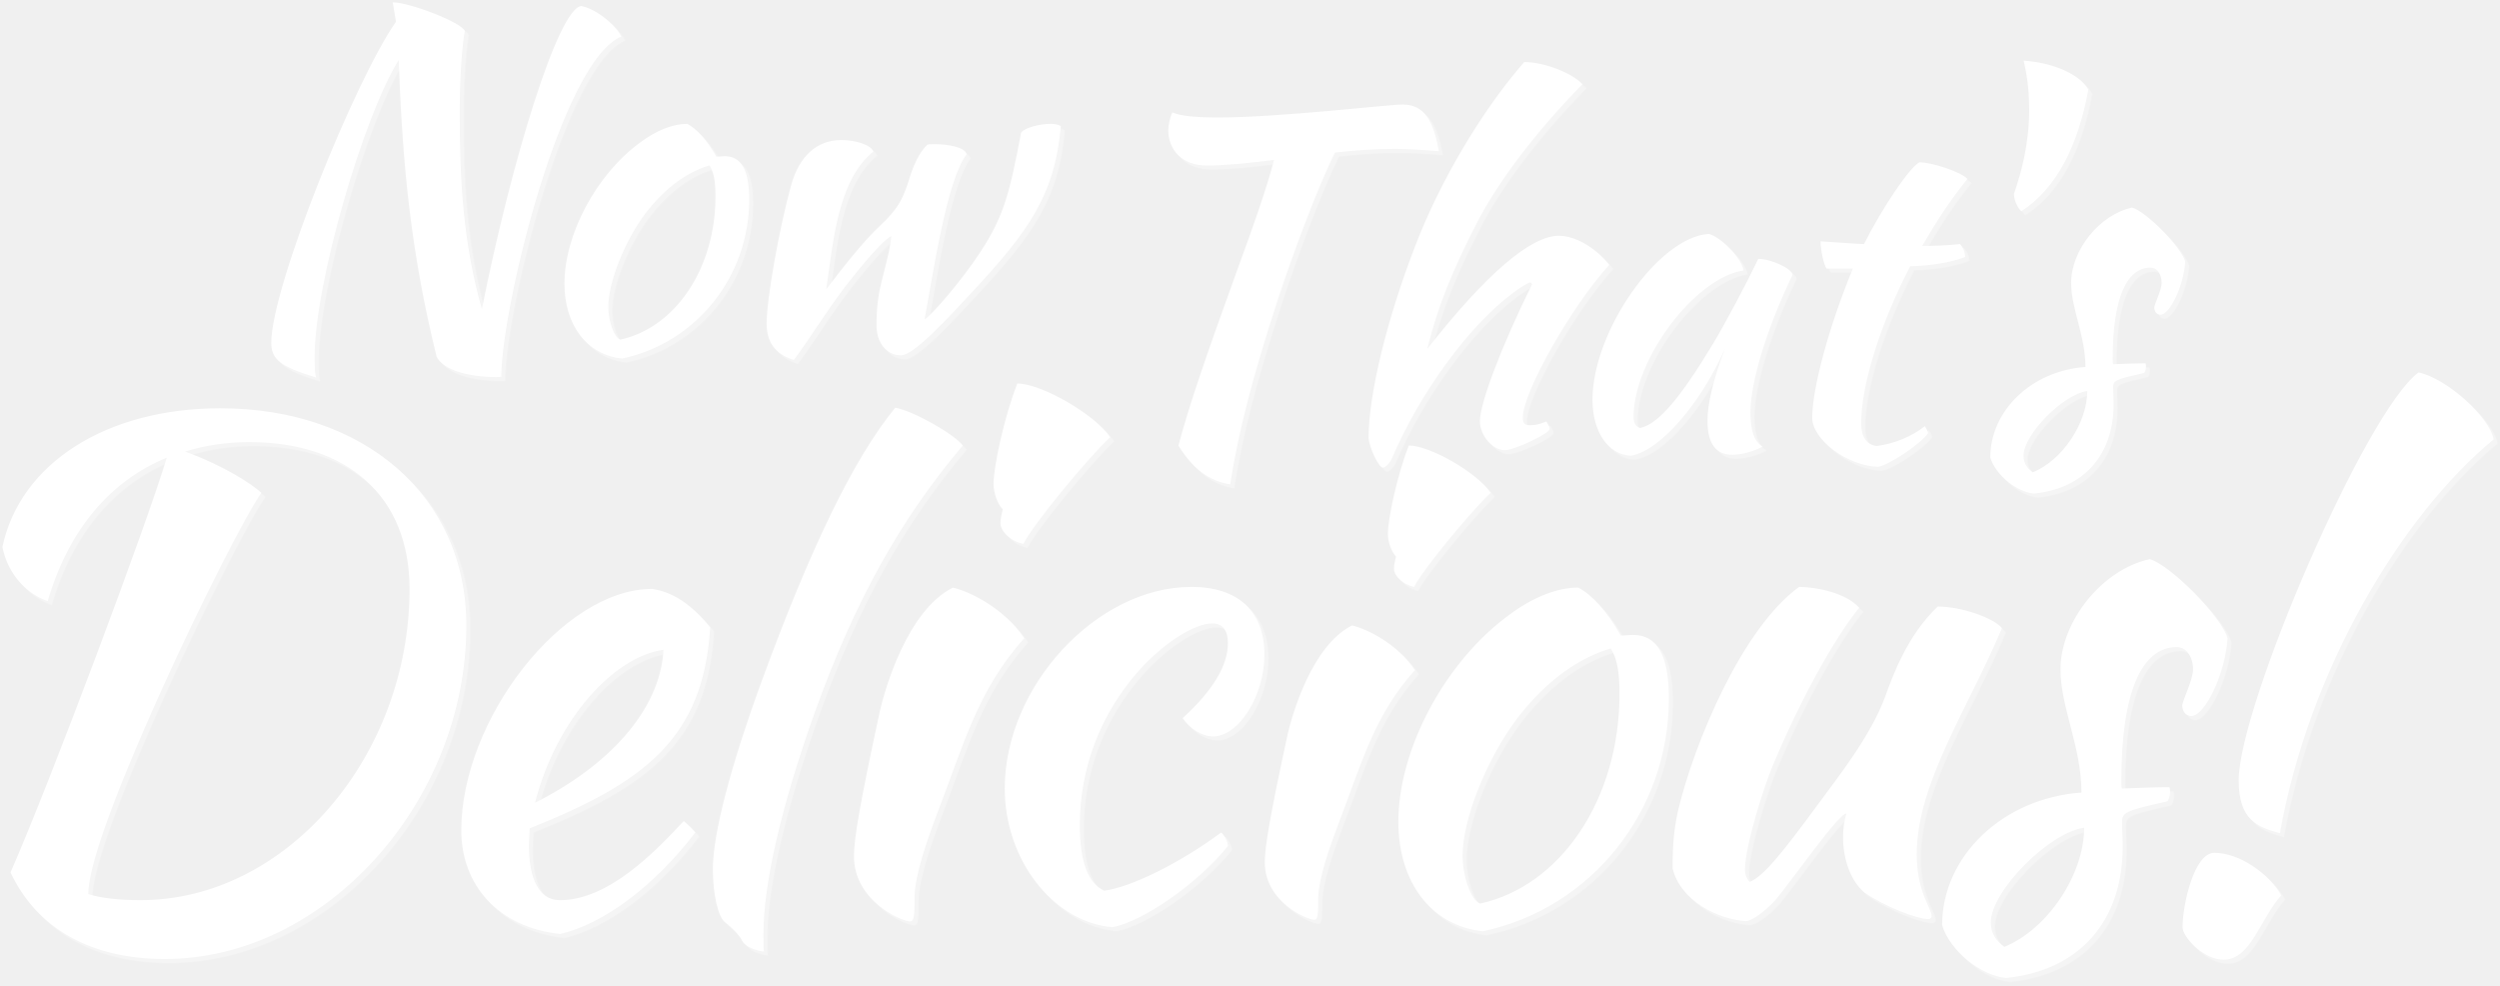
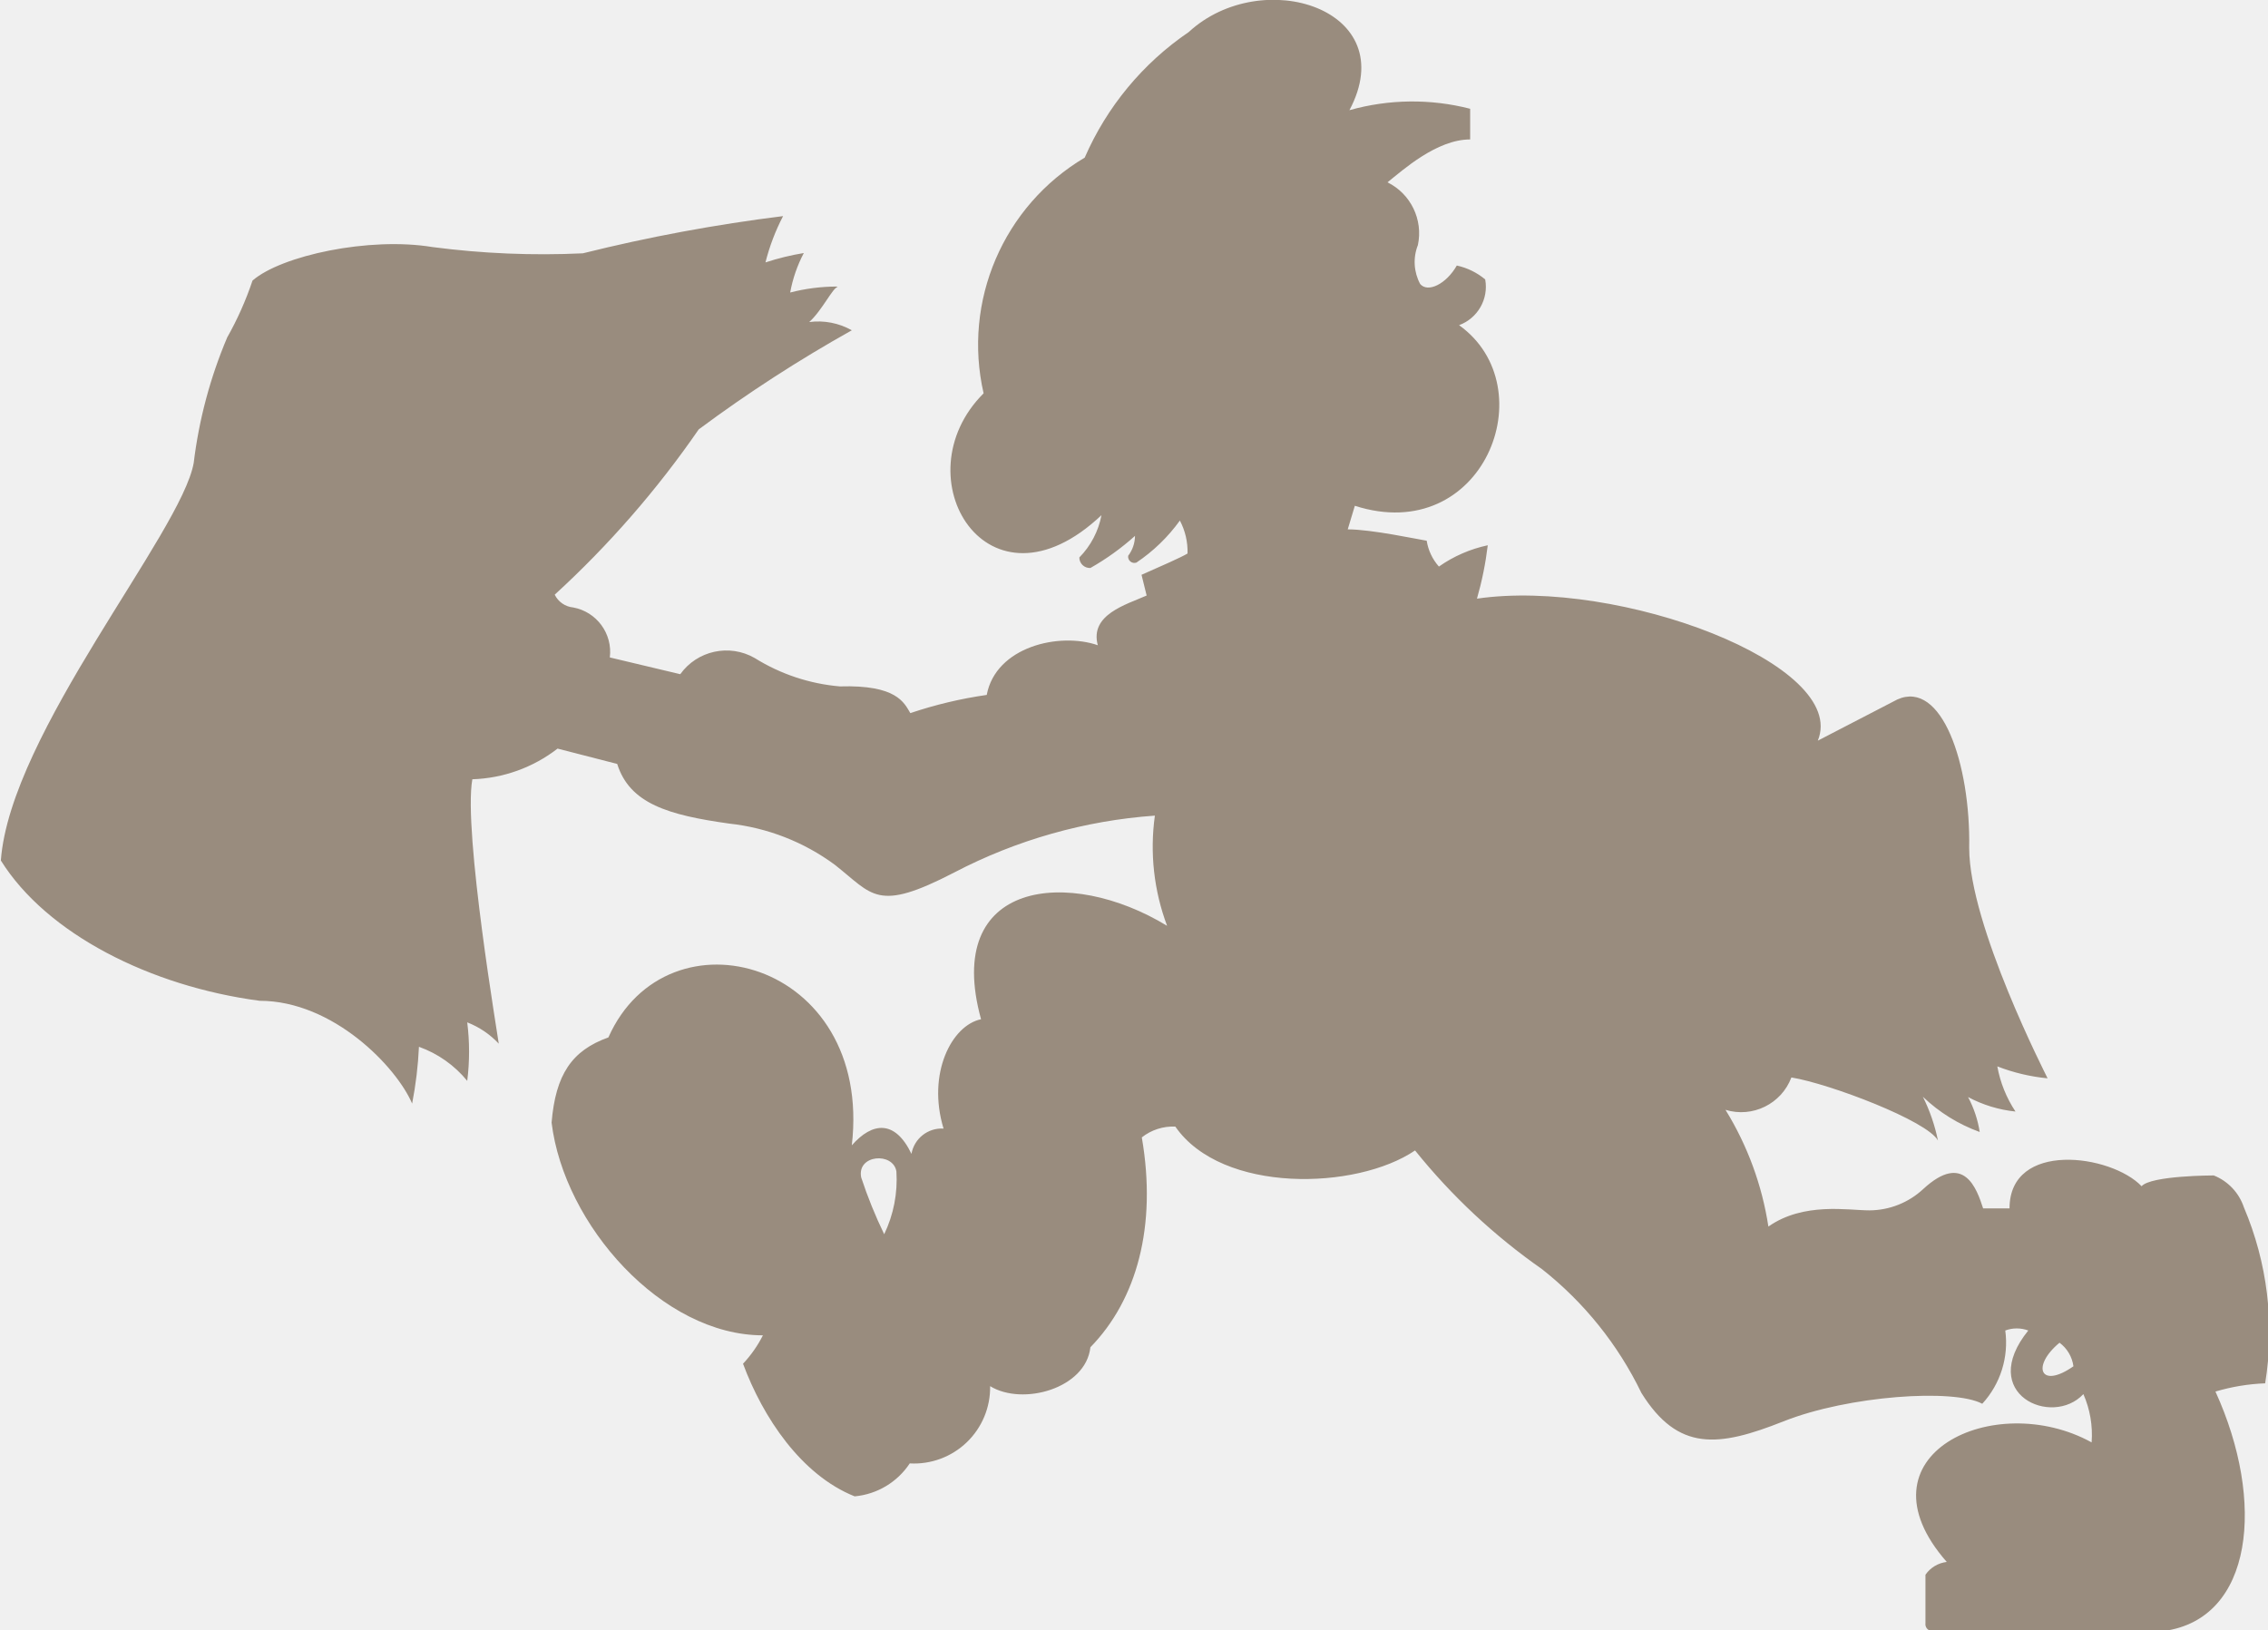
- <svg xmlns="http://www.w3.org/2000/svg" viewBox="0 0 606 239">
+ <svg xmlns="http://www.w3.org/2000/svg" id="Layer_1" data-name="Layer 1" viewBox="0 0 79.85 57.39">
  <defs>
-     <filter x="-50%" y="-50%" width="200%" height="200%" filterUnits="objectBoundingBox" id="a">
-       <feOffset dx="1" dy="1" in="SourceAlpha" result="shadowOffsetOuter1" />
-       <feColorMatrix values="0 0 0 0 1 0 0 0 0 1 0 0 0 0 1 0 0 0 0.323 0" in="shadowOffsetOuter1" result="shadowMatrixOuter1" />
-       <feMerge>
-         <feMergeNode in="shadowMatrixOuter1" />
-         <feMergeNode in="SourceGraphic" />
-       </feMerge>
-     </filter>
+     <style>.cls-1{fill:#998c7e;}</style>
  </defs>
-   <g filter="url(#a)" fill="#FFF" fill-rule="evenodd">
-     <path d="M292.595 40.128c4.368 0 10.08-.56 16.352-1.344-1.792 6.944-5.376 17.024-8.512 25.536-8.176 22.512-12.208 34.384-14.672 43.68 3.36 5.488 7.392 8.624 12.544 9.408 2.016-12.656 5.264-25.536 11.76-45.36 3.36-10.192 9.408-26.544 13.664-35.056 4.928-.56 9.856-.896 14.56-.896 2.688 0 6.832.224 10.64.56-1.232-6.832-3.248-11.312-8.736-11.312-3.92 0-29.568 3.136-44.912 3.136-5.04 0-9.072-.336-10.976-1.232-.56 1.12-1.008 3.136-1.008 4.256 0 4.816 3.36 8.624 9.296 8.624zm39.286 65.968c.112 2.352 2.464 7.28 3.472 7.28.56 0 1.68-1.12 2.128-2.128 6.72-15.792 18.592-32.144 29.232-40.096 1.568-1.232 3.92-2.688 4.368-2.688.112 0 .448.336.448.448-7.28 14.672-12.656 28.784-12.656 33.152 0 3.472 3.024 7.056 6.048 7.056 2.352 0 10.864-4.032 10.864-5.152 0-.336-.112-.672-.784-1.792-.336 0-1.68.896-3.92.896-1.456 0-1.792-.448-1.792-1.904 0-6.048 11.76-26.88 20.944-36.96-3.36-4.256-8.288-7.056-12.208-7.056-6.832 0-17.696 9.296-31.92 27.44 2.688-10.752 6.16-19.04 11.872-30.24 5.264-10.304 14.56-22.512 25.76-33.936-2.576-2.8-9.408-5.376-14.112-5.376-10.192 11.648-20.384 28.784-26.432 44.576-6.832 17.584-11.312 35.952-11.312 46.48zm94.502-43.344c-3.248 6.72-7.728 15.12-10.864 20.384-8.064 13.44-13.44 19.712-17.808 20.608-1.008-.336-1.568-1.12-1.568-2.688 0-13.776 14.672-33.6 26.656-35.504-.336-2.8-5.376-8.064-8.4-8.848-12.096.672-28.224 23.52-28.224 40.208 0 7.728 3.808 13.328 9.296 13.552 6.944-1.12 16.8-12.32 22.848-25.984-2.8 7.28-4.256 13.328-4.256 17.472 0 5.6 2.016 8.288 6.048 8.288 2.24 0 5.488-.896 7.28-2.016-2.016-1.12-2.912-4.032-2.912-8.176 0-7.616 4.144-20.832 10.192-33.376.112-1.456-5.152-3.92-8.288-3.92zm22.934 2.352c-5.712 13.776-9.856 28.896-9.856 36.176 0 5.264 8.512 11.648 15.904 11.872 2.464-.224 10.528-5.6 12.208-8.176-.112-.448-.448-1.12-.784-1.68-3.136 2.464-7.28 4.256-11.76 4.816-2.352-.336-3.696-2.128-3.696-5.488 0-9.184 4.48-23.744 11.872-38.08 5.152-.112 9.744-.896 13.328-2.24 0-1.232-.56-2.464-1.232-3.136-3.136.336-6.272.448-9.184.448 3.696-6.272 6.496-10.64 10.976-16.24-1.456-1.68-8.624-4.032-11.648-4.032-2.464 1.344-8.96 10.976-13.44 19.824-3.024-.112-6.608-.448-10.528-.672 0 2.016.784 5.712 1.456 6.608h6.384zm40.854-13.888c8.624-5.6 13.776-16.016 16.24-29.456-1.904-3.696-8.624-6.608-15.68-7.056 1.008 4.256 1.344 8.176 1.344 11.872 0 8.288-1.904 15.232-3.696 20.384 0 1.568.896 3.472 1.792 4.256zm39.734 12.208c-.896-3.472-9.52-12.208-12.88-13.104-7.84 1.68-14.784 10.304-14.784 18.256 0 6.272 3.472 12.768 3.472 20.384-12.992.896-23.072 10.528-23.072 21.952 1.232 4.144 6.384 8.4 10.64 8.736 11.984-1.232 19.264-9.296 19.264-21.728 0-1.792-.112-2.912-.112-4.032 0-1.68.56-1.904 7.504-3.472.224-.224.448-.896.448-1.456 0-.56 0-.672-.112-.896-2.352 0-4.704.112-7.84.224-.112-.224-.112-.448-.112-1.344 0-14.336 3.248-22.064 9.184-22.064 1.568 0 2.688 1.568 2.688 3.696 0 1.792-1.792 5.152-1.792 6.048.112 1.008.56 1.568 1.456 1.68 2.352 0 5.712-7.168 6.048-12.88zm-36.96 51.072c-1.456-1.008-2.24-2.352-2.24-4.032 0-5.152 9.632-14.896 15.456-15.68 0 7.728-6.048 16.8-13.216 19.712zM76.645 91.512c-.224-.896-.336-1.904-.336-5.04 0-17.808 11.872-58.352 20.384-71.904.896 25.872 3.024 46.928 9.184 71.904 1.568 3.136 7.504 4.928 14.336 4.928.448 0 1.008 0 1.456-.112-.112-.112-.112-.224-.112-.336.336-17.92 14.896-76.272 29.12-82.096-1.68-3.248-6.496-6.832-9.744-7.392-5.6.672-16.912 37.52-24.08 73.472-4.592-16.128-5.376-31.472-5.376-47.712 0-8.176.56-16.128 1.232-19.712-.672-2.016-13.328-6.944-17.472-6.944l.784 4.704c-9.856 14-30.24 64.288-30.24 77.84 0 4.032 2.352 5.824 10.864 8.4zm74.23-4.592c17.92-3.808 30.8-19.824 30.8-38.528 0-7.168-1.904-10.528-5.936-10.528-.672 0-1.344.112-2.016.112-2.24-3.92-4.704-6.72-7.056-7.952-3.472 0-7.504 1.568-11.536 4.592-10.528 7.728-18.256 22.176-18.256 34.16 0 10.08 5.488 17.248 14 18.144zm5.712-35.28c3.696-4.816 8.96-9.632 15.456-11.536 1.008 1.568 1.456 3.696 1.456 7.504 0 17.472-9.744 31.808-23.072 34.72-1.456-.448-2.912-4.368-2.912-7.952 0-5.936 3.92-15.904 9.072-22.736zm29.318 26.768c0 4.368 1.904 7.392 6.608 8.848 4.704-6.384 6.832-10.304 12.544-17.92 2.8-3.584 8.736-10.976 11.088-12.096-.224 2.464-.672 4.368-2.352 10.976-.896 3.584-1.232 6.384-1.232 10.752 0 4.144 2.464 7.168 5.936 7.168 3.136 0 11.648-9.296 17.248-15.344 13.776-14.784 20.048-23.632 21.504-40.208-.448-.336-1.344-.56-2.464-.56-2.576 0-6.272.896-7.168 2.128-2.8 14.672-4.144 20.16-9.856 28.896-4.592 7.056-12.208 15.792-13.552 16.352 2.016-10.752 5.376-33.824 10.192-39.984-.336-1.792-4.704-2.464-7.616-2.464-.784 0-1.456 0-1.904.112-2.912 2.912-3.92 6.944-4.816 9.632-1.232 3.472-2.128 5.824-6.832 10.192-3.36 3.136-7.952 8.736-12.88 15.232 1.68-11.088 2.688-26.32 11.424-33.376-.56-1.68-4.48-2.8-7.728-2.8-6.048 0-10.304 4.032-12.208 10.976-2.912 10.528-5.936 27.552-5.936 33.488z" />
-     <path d="M2.552 211.472c6.396 13.612 19.516 20.992 37.392 20.992 39.032 0 73.144-38.212 73.144-80.852 0-31.324-24.764-52.644-59.696-52.644-27.716 0-48.544 13.448-52.808 33.62 1.312 6.724 6.068 11.48 10.988 13.12 5.084-17.384 15.252-29.192 28.864-34.768-4.592 15.416-28.208 78.556-37.884 100.532zm57.892-104.304c23.78 0 38.868 13.12 38.868 35.588 0 40.344-29.684 75.44-65.272 75.44-5.084 0-9.676-.492-12.628-1.476 0-6.232 5.248-21.648 17.712-49.364 9.84-21.812 20.828-43.132 24.272-47.888-2.296-2.132-9.02-6.56-18.532-10.004 4.756-1.476 10.004-2.296 15.58-2.296zm111.768 44.936c-4.428-5.576-9.184-8.692-14.104-9.348-21.648 0-46.248 31.652-46.248 58.548 0 13.12 8.856 23.452 23.944 25.092 10.332-2.296 22.96-11.644 32.8-24.6-.82-.984-1.64-1.804-2.788-2.788-6.888 7.38-18.204 19.188-30.012 19.188-6.232 0-7.544-7.544-7.544-13.12 0-1.476.164-2.952.164-4.264 27.88-11.152 42.148-21.812 43.788-48.708zm-11.316 5.412c-.82 14.924-13.776 28.372-31.16 37.064 5.248-20.336 19.188-35.424 31.16-37.064zm11.968 53.14c0 6.278 1.314 11.826 3.066 12.994 1.314.876 3.504 3.212 3.942 4.234.584 1.314 2.774 2.482 5.402 2.774-.146-.73-.146-.876-.146-4.234 0-12.264 4.38-31.244 12.556-54.02 9.636-26.718 20.586-46.428 35.77-64.386-1.606-2.482-11.68-8.322-16.352-9.198-10.074 12.264-20.586 34.018-32.558 66.722-7.446 20.44-11.68 36.646-11.68 45.114zm34.217-3.118c0 10.974 11.718 15.81 13.578 15.81 1.116 0 1.116-1.674 1.116-6.138.186-5.394 2.976-13.392 5.58-20.274 6.324-16.368 9.672-29.574 21.018-42.222-4.836-7.254-13.206-11.346-17.298-12.276-11.16 5.58-16.554 24.924-17.67 29.76-4.836 22.32-6.324 31.062-6.324 35.34zm35.526-80.724c0 2.046 2.604 4.464 5.58 5.022 1.86-4.092 15.438-20.646 21.018-25.854-3.72-5.58-16.74-13.02-22.506-13.02-3.162 7.998-5.766 20.088-5.766 24.366 0 2.046.93 4.836 2.232 6.138-.372 1.488-.558 2.604-.558 3.348zm1.041 64.322c0 17.22 11.644 32.308 26.076 33.62 7.38-1.312 20.828-10.66 28.044-19.68 0-.984-.82-2.624-1.64-3.28-10.168 7.544-21.976 13.284-28.372 14.104-3.936-1.804-5.904-7.052-5.904-15.908 0-13.94 5.084-27.06 14.432-37.556 6.068-6.724 13.448-11.316 17.712-11.316 2.46 0 3.772 1.64 3.772 4.756 0 5.412-3.608 11.48-10.988 18.204 1.804 2.624 4.756 4.428 7.38 4.428 6.232 0 12.464-9.84 12.464-19.844 0-10.496-6.396-16.4-17.712-16.4-22.96 0-45.264 24.108-45.264 48.872zm63.06 17.876c0 9.676 10.332 13.94 11.972 13.94.984 0 .984-1.476.984-5.412.164-4.756 2.624-11.808 4.92-17.876 5.576-14.432 8.528-26.076 18.532-37.228-4.264-6.396-11.644-10.004-15.252-10.824-9.84 4.92-14.596 21.976-15.58 26.24-4.264 19.68-5.576 27.388-5.576 31.16zm31.324-71.176c0 1.804 2.296 3.936 4.92 4.428 1.64-3.608 13.612-18.204 18.532-22.796-3.28-4.92-14.76-11.48-19.844-11.48-2.788 7.052-5.084 17.712-5.084 21.484 0 1.804.82 4.264 1.968 5.412-.328 1.312-.492 2.296-.492 2.952zm21.568 87.904c26.24-5.576 45.1-29.028 45.1-56.416 0-10.496-2.788-15.416-8.692-15.416-.984 0-1.968.164-2.952.164-3.28-5.74-6.888-9.84-10.332-11.644-5.084 0-10.988 2.296-16.892 6.724-15.416 11.316-26.732 32.472-26.732 50.02 0 14.76 8.036 25.256 20.5 26.568zm8.364-51.66c5.412-7.052 13.12-14.104 22.632-16.892 1.476 2.296 2.132 5.412 2.132 10.988 0 25.584-14.268 46.576-33.784 50.84-2.132-.656-4.264-6.396-4.264-11.644 0-8.692 5.74-23.288 13.284-33.292zm84.216 42.312c5.084 3.444 12.628 6.396 15.58 6.396 0 0 .656-.164.656-.656 0-2.132-3.608-5.74-3.608-15.088 0-17.22 12.628-35.588 20.664-54.776-1.968-2.46-9.84-5.248-15.58-5.248-7.38 7.052-10.824 16.564-12.792 21.976-3.608 9.676-11.644 19.68-16.072 25.748-9.02 12.3-13.448 17.712-16.728 19.024-.328-.328-1.148-1.312-1.148-2.952 0-5.74 4.756-20.664 6.888-25.584 9.84-23.288 18.86-35.752 20.828-37.884-3.28-3.772-10.824-5.084-14.596-5.084-13.776 10.004-25.42 37.72-29.356 54.284-.984 4.592-1.312 7.872-1.312 13.94 1.804 7.708 10.988 12.464 17.876 12.792 1.476-.164 4.264-2.132 7.052-5.084 3.608-4.264 15.416-21.156 17.22-20.992-.492 1.476-.82 3.444-.82 5.904 0 3.772 1.148 9.84 5.248 13.284zm87.988-61.664c-1.312-5.084-13.94-17.876-18.86-19.188-11.48 2.46-21.648 15.088-21.648 26.732 0 9.184 5.084 18.696 5.084 29.848-19.024 1.312-33.784 15.416-33.784 32.144 1.804 6.068 9.348 12.3 15.58 12.792 17.548-1.804 28.208-13.612 28.208-31.816 0-2.624-.164-4.264-.164-5.904 0-2.46.82-2.788 10.988-5.084.328-.328.656-1.312.656-2.132 0-.82 0-.984-.164-1.312-3.444 0-6.888.164-11.48.328-.164-.328-.164-.656-.164-1.968 0-20.992 4.756-32.308 13.448-32.308 2.296 0 3.936 2.296 3.936 5.412 0 2.624-2.624 7.544-2.624 8.856.164 1.476.82 2.296 2.132 2.46 3.444 0 8.364-10.496 8.856-18.86zm-54.12 74.784c-2.132-1.476-3.28-3.444-3.28-5.904 0-7.544 14.104-21.812 22.632-22.96 0 11.316-8.856 24.6-19.352 28.864zm56.828-40.344c0 9.676 4.592 11.316 10.004 12.792 7.052-39.524 29.356-76.916 51.824-95.448-.984-5.412-11.316-14.76-18.204-16.236-12.792 9.348-43.624 80.852-43.624 98.892zm-3.608 43.46c6.56 0 8.856-10.004 13.94-15.58-2.952-5.248-10.168-10.332-16.236-10.332-4.92 0-7.708 12.628-7.708 18.04 0 2.296 4.92 7.872 10.004 7.872z" />
-   </g>
+   <path class="cls-1" d="M31.13,43.46a4.45,4.45,0,0,0,.43-2.21c-0.11-.69-1.4-0.6-1.24.21A16.2,16.2,0,0,0,31.13,43.46ZM73,48.11a1.24,1.24,0,0,0-.49-0.83C71.51,48.11,71.83,48.93,73,48.11Zm-43.51-38c-0.16,0-.55.83-1,1.23a2.41,2.41,0,0,1,1.5.29,49.76,49.76,0,0,0-5.39,3.49,34.26,34.26,0,0,1-5.07,5.82,0.81,0.81,0,0,0,.65.45,1.59,1.59,0,0,1,1.29,1.76l2.48,0.59a2,2,0,0,1,2.62-.57,6.75,6.75,0,0,0,3,1c2-.06,2.26.57,2.48,0.94a15.23,15.23,0,0,1,2.69-.64c0.32-1.7,2.56-2.22,3.91-1.75-0.29-1.08,1-1.43,1.72-1.75l-0.18-.73c0.68-.3,1.41-0.62,1.62-0.75a2.34,2.34,0,0,0-.27-1.16,6,6,0,0,1-1.53,1.48,0.22,0.22,0,0,1-.29-0.24,1.17,1.17,0,0,0,.24-0.7A8.93,8.93,0,0,1,38.39,20,0.37,0.37,0,0,1,38,19.63a2.88,2.88,0,0,0,.78-1.49c-4,3.78-7.1-1.35-4.15-4.29a7.66,7.66,0,0,1,3.56-8.3,10.32,10.32,0,0,1,3.66-4.42c2.58-2.38,7.55-.81,5.66,2.75a8.16,8.16,0,0,1,4.25-.05V4.91c-1.18,0-2.37,1.08-2.91,1.51a2,2,0,0,1,1.07,2.21A1.63,1.63,0,0,0,50,10c0.27,0.32.92,0,1.29-.65a2.33,2.33,0,0,1,1,.49,1.44,1.44,0,0,1-.92,1.61c3.06,2.19.85,7.81-3.67,6.36l-0.25.83c0.84,0,2.46.35,2.78,0.4a1.79,1.79,0,0,0,.43.91,4.7,4.7,0,0,1,1.72-.75A12.05,12.05,0,0,1,52,21.08c5-.73,13.1,2.32,12,5l2.8-1.45c1.56-.7,2.58,2.26,2.53,5.23,0,2.72,2.71,8,2.76,8.11a6.62,6.62,0,0,1-1.77-.42,4.23,4.23,0,0,0,.64,1.59,4.53,4.53,0,0,1-1.67-.51,3.88,3.88,0,0,1,.41,1.23,5.69,5.69,0,0,1-2-1.24,6.27,6.27,0,0,1,.53,1.54c-0.37-.69-3.81-2-5.16-2.22a1.89,1.89,0,0,1-2.32,1.14,11,11,0,0,1,1.51,4.11c1.24-.87,2.81-0.57,3.56-0.57a2.8,2.8,0,0,0,1.89-.75c1.44-1.33,1.89,0,2.11.68h0.93c0-2.39,3.57-1.91,4.65-.78,0.33-.38,2.54-0.38,2.54-0.38A1.83,1.83,0,0,1,79,42.51a11.24,11.24,0,0,1,.75,6.2A7.09,7.09,0,0,0,78,49c1.77,3.88,1.33,8-1.81,8.43H68a0.24,0.24,0,0,1-.21-0.27V55.45A1.06,1.06,0,0,1,68.54,55c-3.29-3.75,1.67-6.1,5.1-4.21a3.55,3.55,0,0,0-.29-1.7c-1.1,1.18-3.75,0-1.94-2.24a1.16,1.16,0,0,0-.81,0,3.18,3.18,0,0,1-.81,2.58c-1-.54-4.71-0.29-7,0.62s-3.71,1.07-5-1a12.45,12.45,0,0,0-3.5-4.36,21.64,21.64,0,0,1-4.47-4.18c-2.06,1.4-6.8,1.53-8.44-.84a1.77,1.77,0,0,0-1.18.38c0.54,3.13-.18,5.72-1.81,7.39-0.16,1.46-2.39,2.07-3.53,1.37a2.68,2.68,0,0,1-2.83,2.72,2.61,2.61,0,0,1-1.94,1.16c-1.88-.75-3.23-2.78-3.93-4.67a4.27,4.27,0,0,0,.7-1c-3.55,0-7-3.88-7.44-7.49,0.14-1.69.71-2.54,2-3,2.07-4.66,9.32-2.72,8.57,3.8,0.72-.82,1.52-0.91,2.1.3a1.08,1.08,0,0,1,1.13-.89c-0.59-1.94.29-3.64,1.32-3.85-1.35-4.9,3.1-5.39,6.55-3.29a7.92,7.92,0,0,1-.43-3.88,18,18,0,0,0-7.06,2c-2.74,1.42-2.86.79-4.21-.27A7.65,7.65,0,0,0,25.67,29c-2.14-.3-3.5-0.7-3.94-2.1l-2.1-.54a5.17,5.17,0,0,1-3,1.08c-0.33,1.83.93,9.23,0.93,9.31A3,3,0,0,0,16.45,36a8.28,8.28,0,0,1,0,2.06,3.88,3.88,0,0,0-1.7-1.2,13.73,13.73,0,0,1-.24,2c-0.55-1.29-2.78-3.62-5.37-3.62-3.85-.51-7.5-2.36-9.11-4.94,0.33-4.48,6.36-11.55,6.79-14A16.36,16.36,0,0,1,8,11.88a11.43,11.43,0,0,0,.89-2C9.9,9,13,8.33,15.23,8.7a29.93,29.93,0,0,0,5.29.22,59.35,59.35,0,0,1,7.05-1.31,7.48,7.48,0,0,0-.62,1.63,9,9,0,0,1,1.35-.33,4.85,4.85,0,0,0-.48,1.39A6.59,6.59,0,0,1,29.45,10.09Z" />
</svg>
